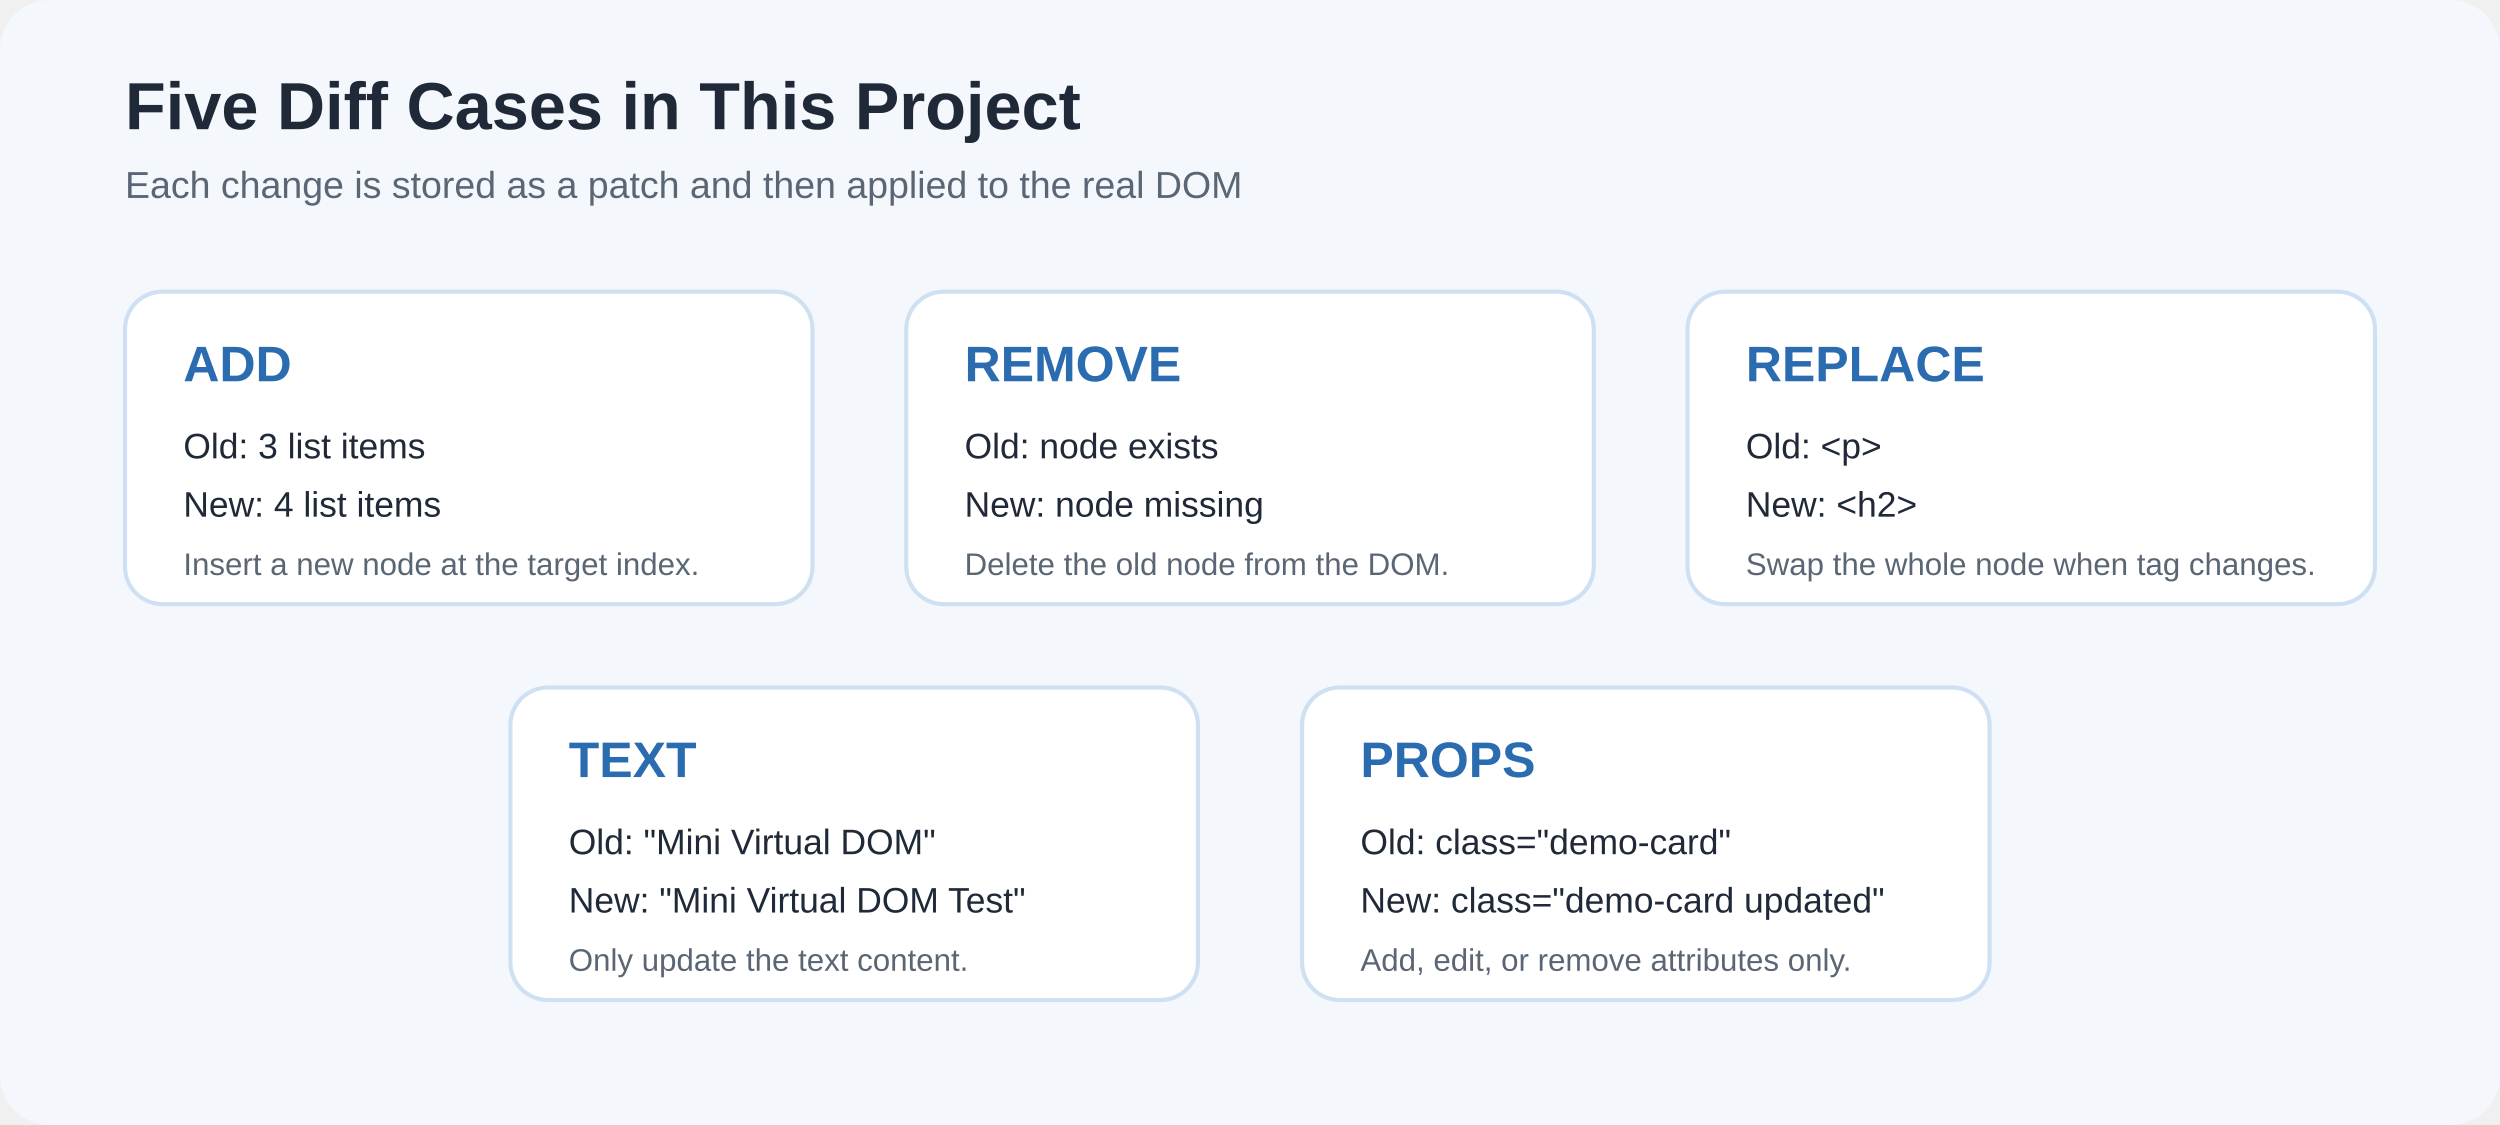
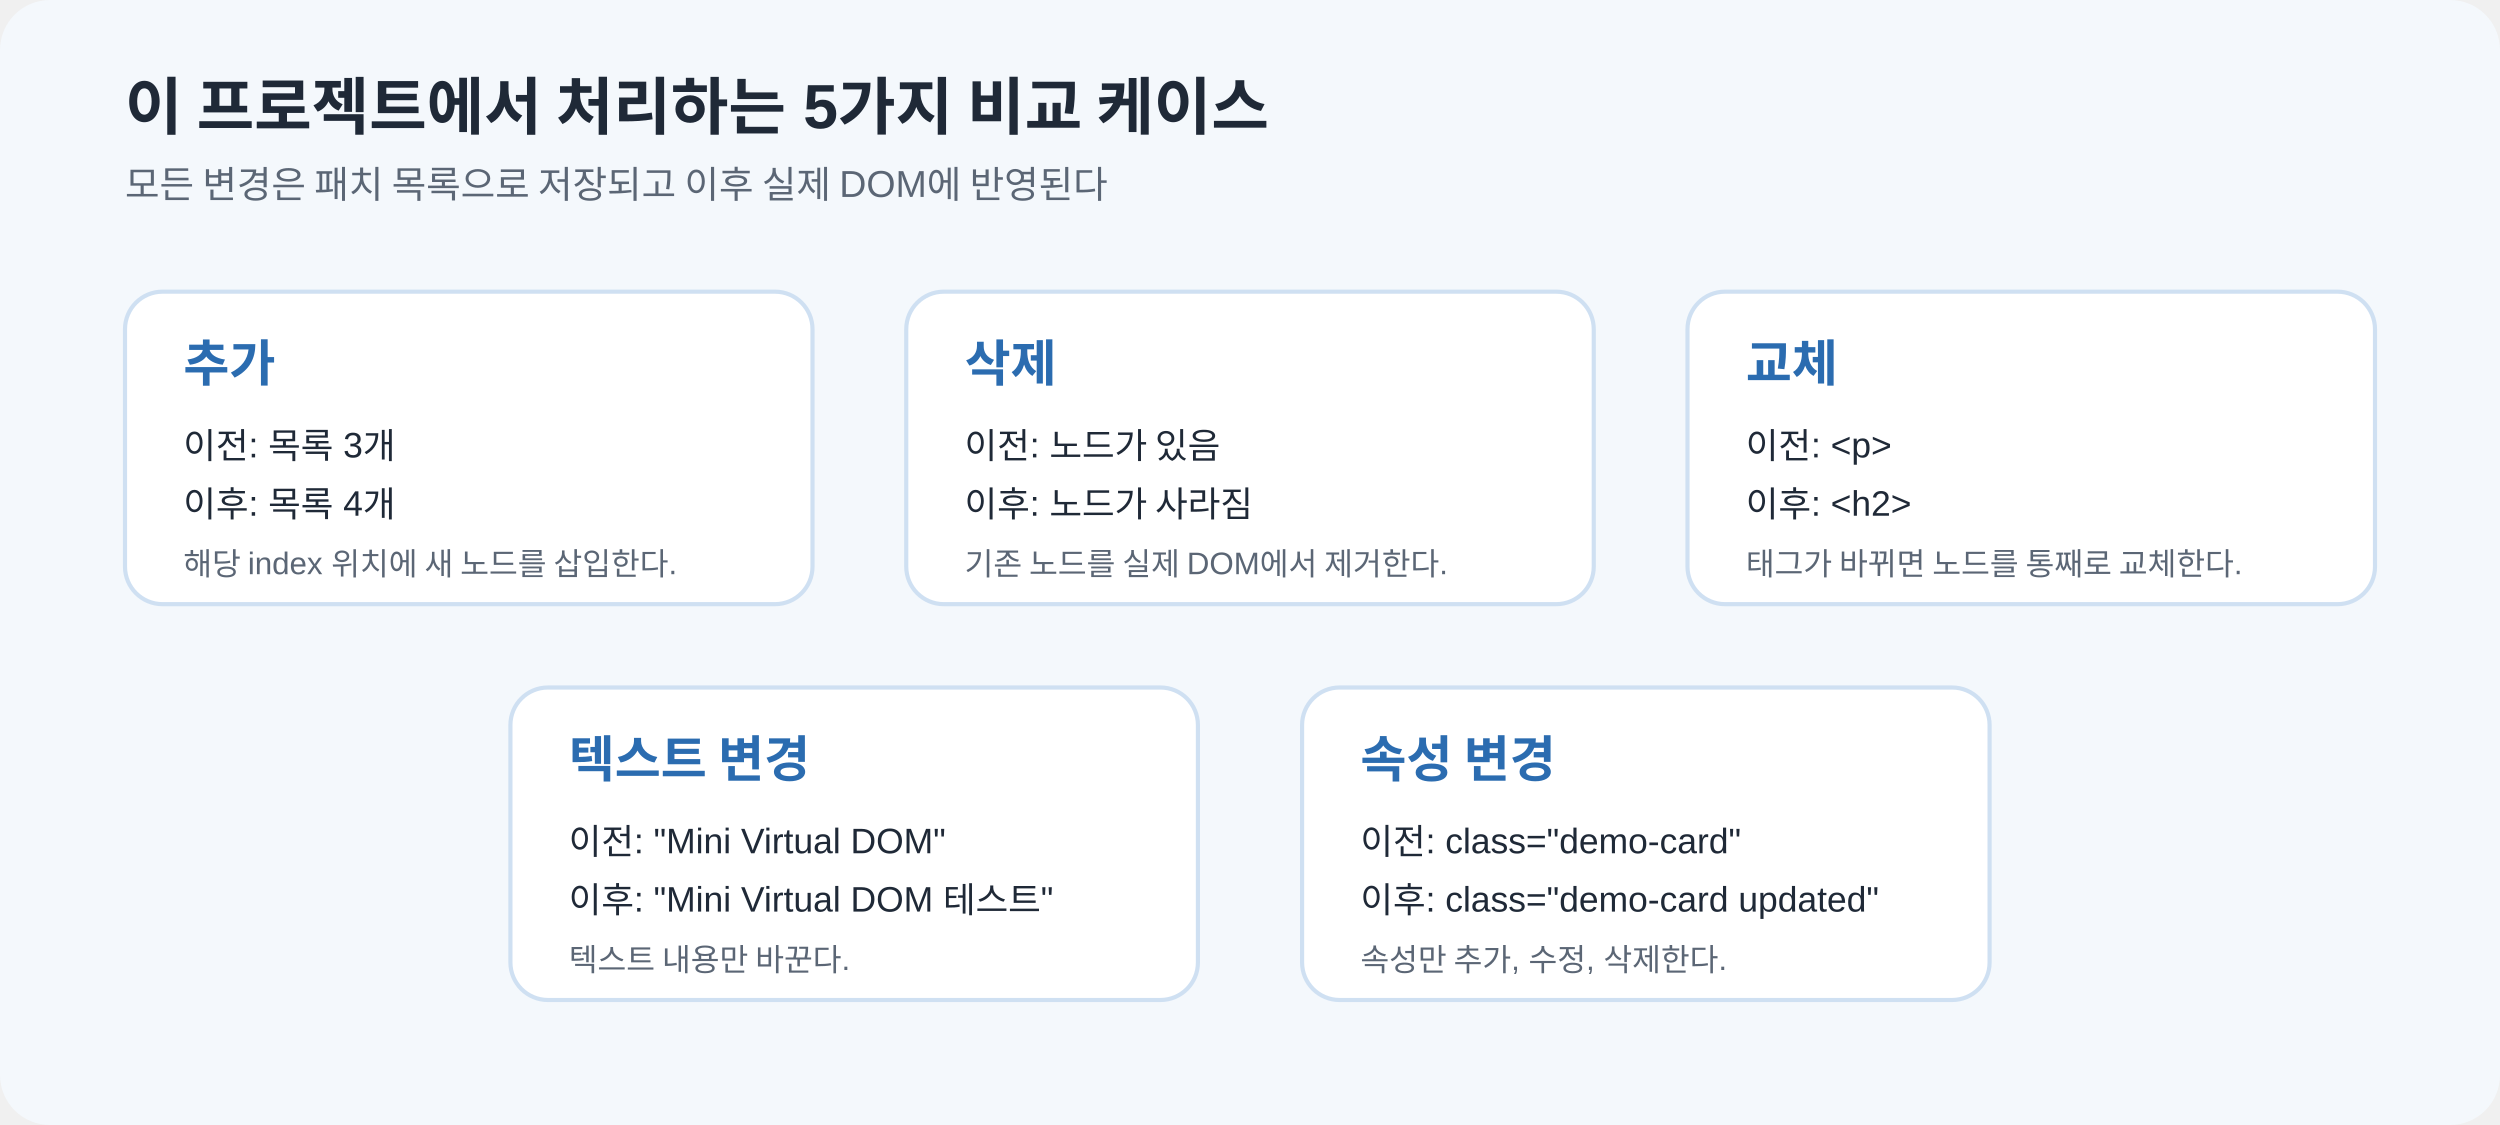
<svg xmlns="http://www.w3.org/2000/svg" width="1200" height="540" viewBox="0 0 1200 540" fill="none">
  <rect width="1200" height="540" rx="24" fill="#F4F8FC" />
-   <text x="60" y="62" fill="#1F2937" font-size="32" font-family="Arial, sans-serif" font-weight="700">Five Diff Cases in This Project</text>
-   <text x="60" y="95" fill="#5B6675" font-size="18" font-family="Arial, sans-serif">Each change is stored as a patch and then applied to the real DOM</text>
+   <text x="60" y="62" fill="#1F2937" font-size="30" font-family="Apple SD Gothic Neo, Malgun Gothic, Arial, sans-serif" font-weight="700">이 프로젝트에서 처리하는 5가지 비교 케이스</text>
+   <text x="60" y="95" fill="#5B6675" font-size="18" font-family="Apple SD Gothic Neo, Malgun Gothic, Arial, sans-serif">모든 변경은 패치 목록으로 저장되고 이후 실제 DOM에 반영된다</text>
  <rect x="60" y="140" width="330" height="150" rx="18" fill="#FFFFFF" stroke="#CFE0F2" stroke-width="2" />
-   <text x="88" y="183" fill="#2B6CB0" font-size="24" font-family="Arial, sans-serif" font-weight="700">ADD</text>
-   <text x="88" y="220" fill="#1F2937" font-size="17" font-family="Arial, sans-serif">Old: 3 list items</text>
-   <text x="88" y="248" fill="#1F2937" font-size="17" font-family="Arial, sans-serif">New: 4 list items</text>
-   <text x="88" y="276" fill="#5B6675" font-size="15" font-family="Arial, sans-serif">Insert a new node at the target index.</text>
+   <text x="88" y="183" fill="#2B6CB0" font-size="24" font-family="Apple SD Gothic Neo, Malgun Gothic, Arial, sans-serif" font-weight="700">추가</text>
+   <text x="88" y="220" fill="#1F2937" font-size="17" font-family="Apple SD Gothic Neo, Malgun Gothic, Arial, sans-serif">이전: 목록 3개</text>
+   <text x="88" y="248" fill="#1F2937" font-size="17" font-family="Apple SD Gothic Neo, Malgun Gothic, Arial, sans-serif">이후: 목록 4개</text>
+   <text x="88" y="276" fill="#5B6675" font-size="15" font-family="Apple SD Gothic Neo, Malgun Gothic, Arial, sans-serif">해당 index 위치에 새 노드를 삽입한다.</text>
  <rect x="435" y="140" width="330" height="150" rx="18" fill="#FFFFFF" stroke="#CFE0F2" stroke-width="2" />
-   <text x="463" y="183" fill="#2B6CB0" font-size="24" font-family="Arial, sans-serif" font-weight="700">REMOVE</text>
-   <text x="463" y="220" fill="#1F2937" font-size="17" font-family="Arial, sans-serif">Old: node exists</text>
-   <text x="463" y="248" fill="#1F2937" font-size="17" font-family="Arial, sans-serif">New: node missing</text>
-   <text x="463" y="276" fill="#5B6675" font-size="15" font-family="Arial, sans-serif">Delete the old node from the DOM.</text>
+   <text x="463" y="183" fill="#2B6CB0" font-size="24" font-family="Apple SD Gothic Neo, Malgun Gothic, Arial, sans-serif" font-weight="700">삭제</text>
+   <text x="463" y="220" fill="#1F2937" font-size="17" font-family="Apple SD Gothic Neo, Malgun Gothic, Arial, sans-serif">이전: 노드가 있음</text>
+   <text x="463" y="248" fill="#1F2937" font-size="17" font-family="Apple SD Gothic Neo, Malgun Gothic, Arial, sans-serif">이후: 노드가 사라짐</text>
+   <text x="463" y="276" fill="#5B6675" font-size="15" font-family="Apple SD Gothic Neo, Malgun Gothic, Arial, sans-serif">기존 노드를 실제 DOM에서 제거한다.</text>
  <rect x="810" y="140" width="330" height="150" rx="18" fill="#FFFFFF" stroke="#CFE0F2" stroke-width="2" />
-   <text x="838" y="183" fill="#2B6CB0" font-size="24" font-family="Arial, sans-serif" font-weight="700">REPLACE</text>
-   <text x="838" y="220" fill="#1F2937" font-size="17" font-family="Arial, sans-serif">Old: &lt;p&gt;</text>
-   <text x="838" y="248" fill="#1F2937" font-size="17" font-family="Arial, sans-serif">New: &lt;h2&gt;</text>
-   <text x="838" y="276" fill="#5B6675" font-size="15" font-family="Arial, sans-serif">Swap the whole node when tag changes.</text>
+   <text x="838" y="183" fill="#2B6CB0" font-size="24" font-family="Apple SD Gothic Neo, Malgun Gothic, Arial, sans-serif" font-weight="700">교체</text>
+   <text x="838" y="220" fill="#1F2937" font-size="17" font-family="Apple SD Gothic Neo, Malgun Gothic, Arial, sans-serif">이전: &lt;p&gt;</text>
+   <text x="838" y="248" fill="#1F2937" font-size="17" font-family="Apple SD Gothic Neo, Malgun Gothic, Arial, sans-serif">이후: &lt;h2&gt;</text>
+   <text x="838" y="276" fill="#5B6675" font-size="15" font-family="Apple SD Gothic Neo, Malgun Gothic, Arial, sans-serif">태그가 바뀌면 노드를 통째로 교체한다.</text>
  <rect x="245" y="330" width="330" height="150" rx="18" fill="#FFFFFF" stroke="#CFE0F2" stroke-width="2" />
-   <text x="273" y="373" fill="#2B6CB0" font-size="24" font-family="Arial, sans-serif" font-weight="700">TEXT</text>
-   <text x="273" y="410" fill="#1F2937" font-size="17" font-family="Arial, sans-serif">Old: "Mini Virtual DOM"</text>
-   <text x="273" y="438" fill="#1F2937" font-size="17" font-family="Arial, sans-serif">New: "Mini Virtual DOM Test"</text>
-   <text x="273" y="466" fill="#5B6675" font-size="15" font-family="Arial, sans-serif">Only update the text content.</text>
+   <text x="273" y="373" fill="#2B6CB0" font-size="24" font-family="Apple SD Gothic Neo, Malgun Gothic, Arial, sans-serif" font-weight="700">텍스트 변경</text>
+   <text x="273" y="410" fill="#1F2937" font-size="17" font-family="Apple SD Gothic Neo, Malgun Gothic, Arial, sans-serif">이전: "Mini Virtual DOM"</text>
+   <text x="273" y="438" fill="#1F2937" font-size="17" font-family="Apple SD Gothic Neo, Malgun Gothic, Arial, sans-serif">이후: "Mini Virtual DOM 테스트"</text>
+   <text x="273" y="466" fill="#5B6675" font-size="15" font-family="Apple SD Gothic Neo, Malgun Gothic, Arial, sans-serif">텍스트 내용만 바꾼다.</text>
  <rect x="625" y="330" width="330" height="150" rx="18" fill="#FFFFFF" stroke="#CFE0F2" stroke-width="2" />
-   <text x="653" y="373" fill="#2B6CB0" font-size="24" font-family="Arial, sans-serif" font-weight="700">PROPS</text>
-   <text x="653" y="410" fill="#1F2937" font-size="17" font-family="Arial, sans-serif">Old: class="demo-card"</text>
-   <text x="653" y="438" fill="#1F2937" font-size="17" font-family="Arial, sans-serif">New: class="demo-card updated"</text>
-   <text x="653" y="466" fill="#5B6675" font-size="15" font-family="Arial, sans-serif">Add, edit, or remove attributes only.</text>
+   <text x="653" y="373" fill="#2B6CB0" font-size="24" font-family="Apple SD Gothic Neo, Malgun Gothic, Arial, sans-serif" font-weight="700">속성 변경</text>
+   <text x="653" y="410" fill="#1F2937" font-size="17" font-family="Apple SD Gothic Neo, Malgun Gothic, Arial, sans-serif">이전: class="demo-card"</text>
+   <text x="653" y="438" fill="#1F2937" font-size="17" font-family="Apple SD Gothic Neo, Malgun Gothic, Arial, sans-serif">이후: class="demo-card updated"</text>
+   <text x="653" y="466" fill="#5B6675" font-size="15" font-family="Apple SD Gothic Neo, Malgun Gothic, Arial, sans-serif">속성만 추가, 수정, 삭제한다.</text>
</svg>
